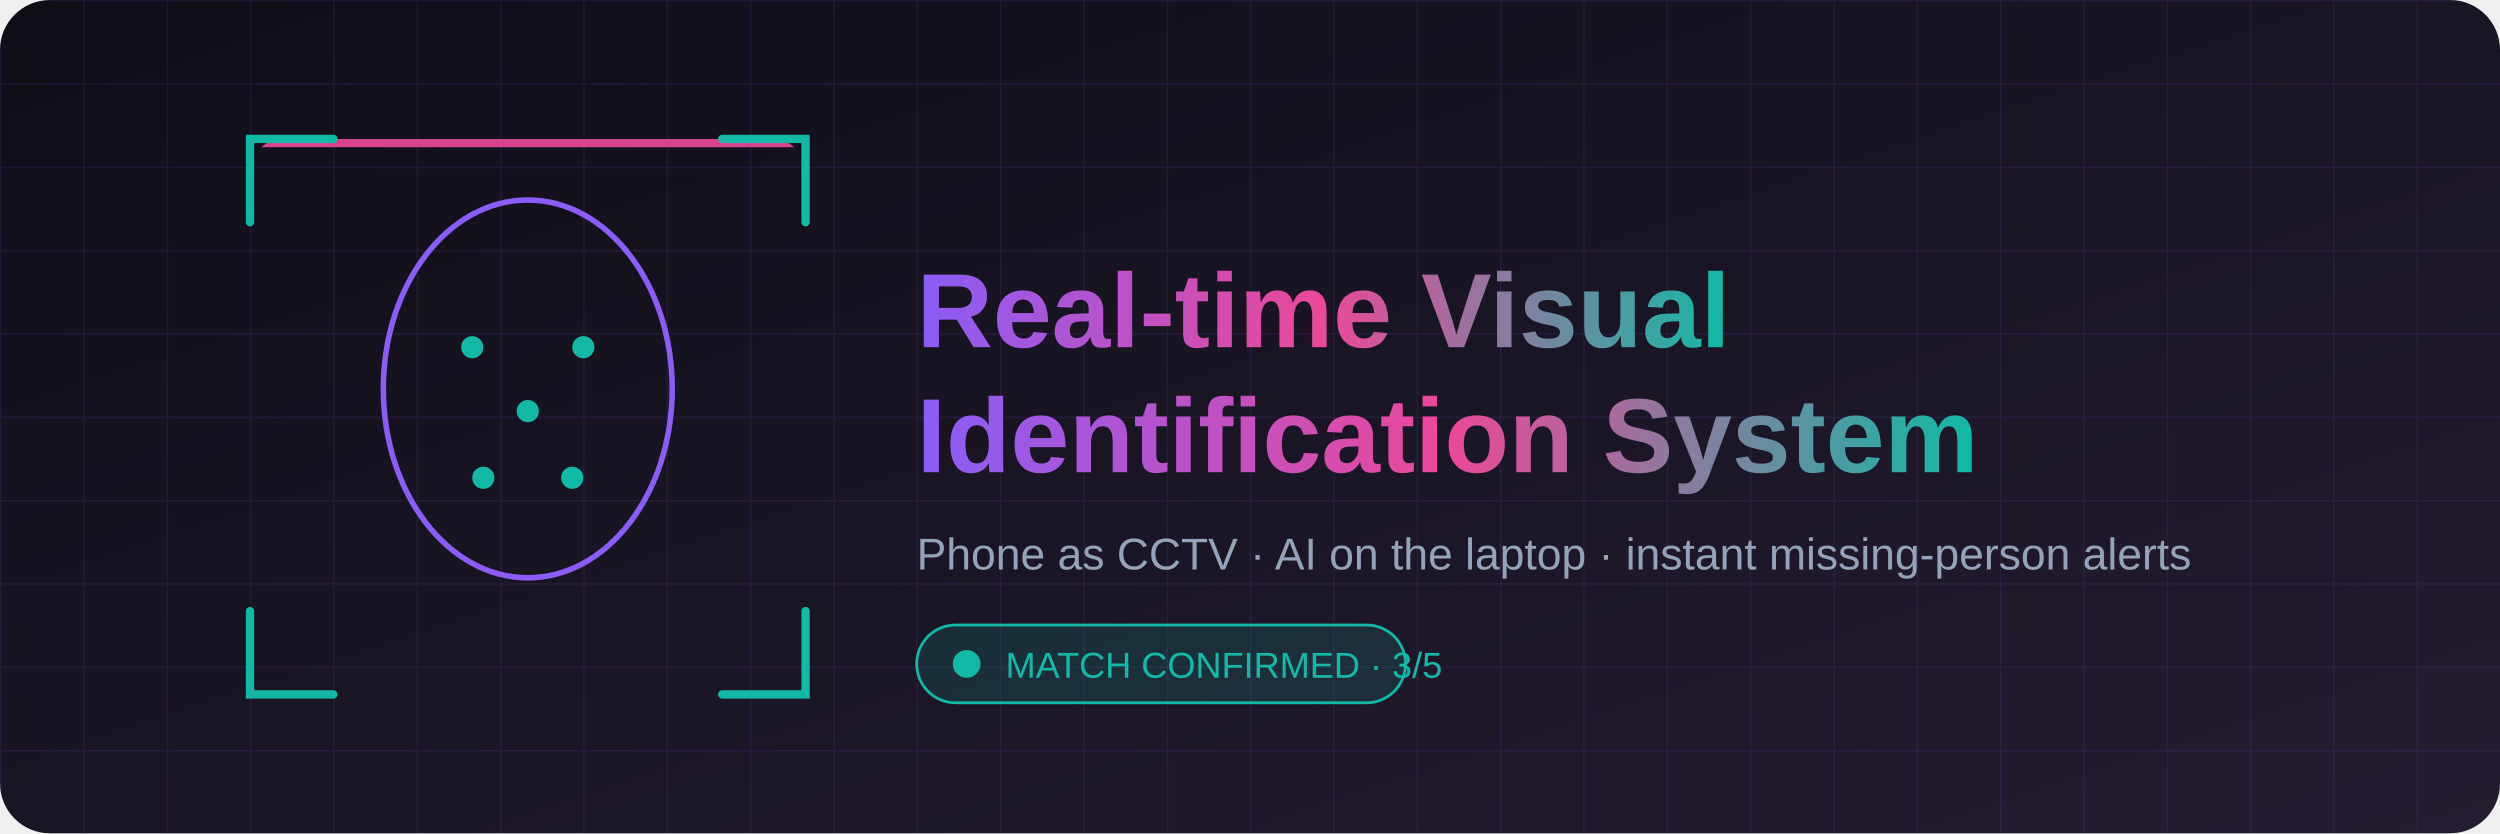
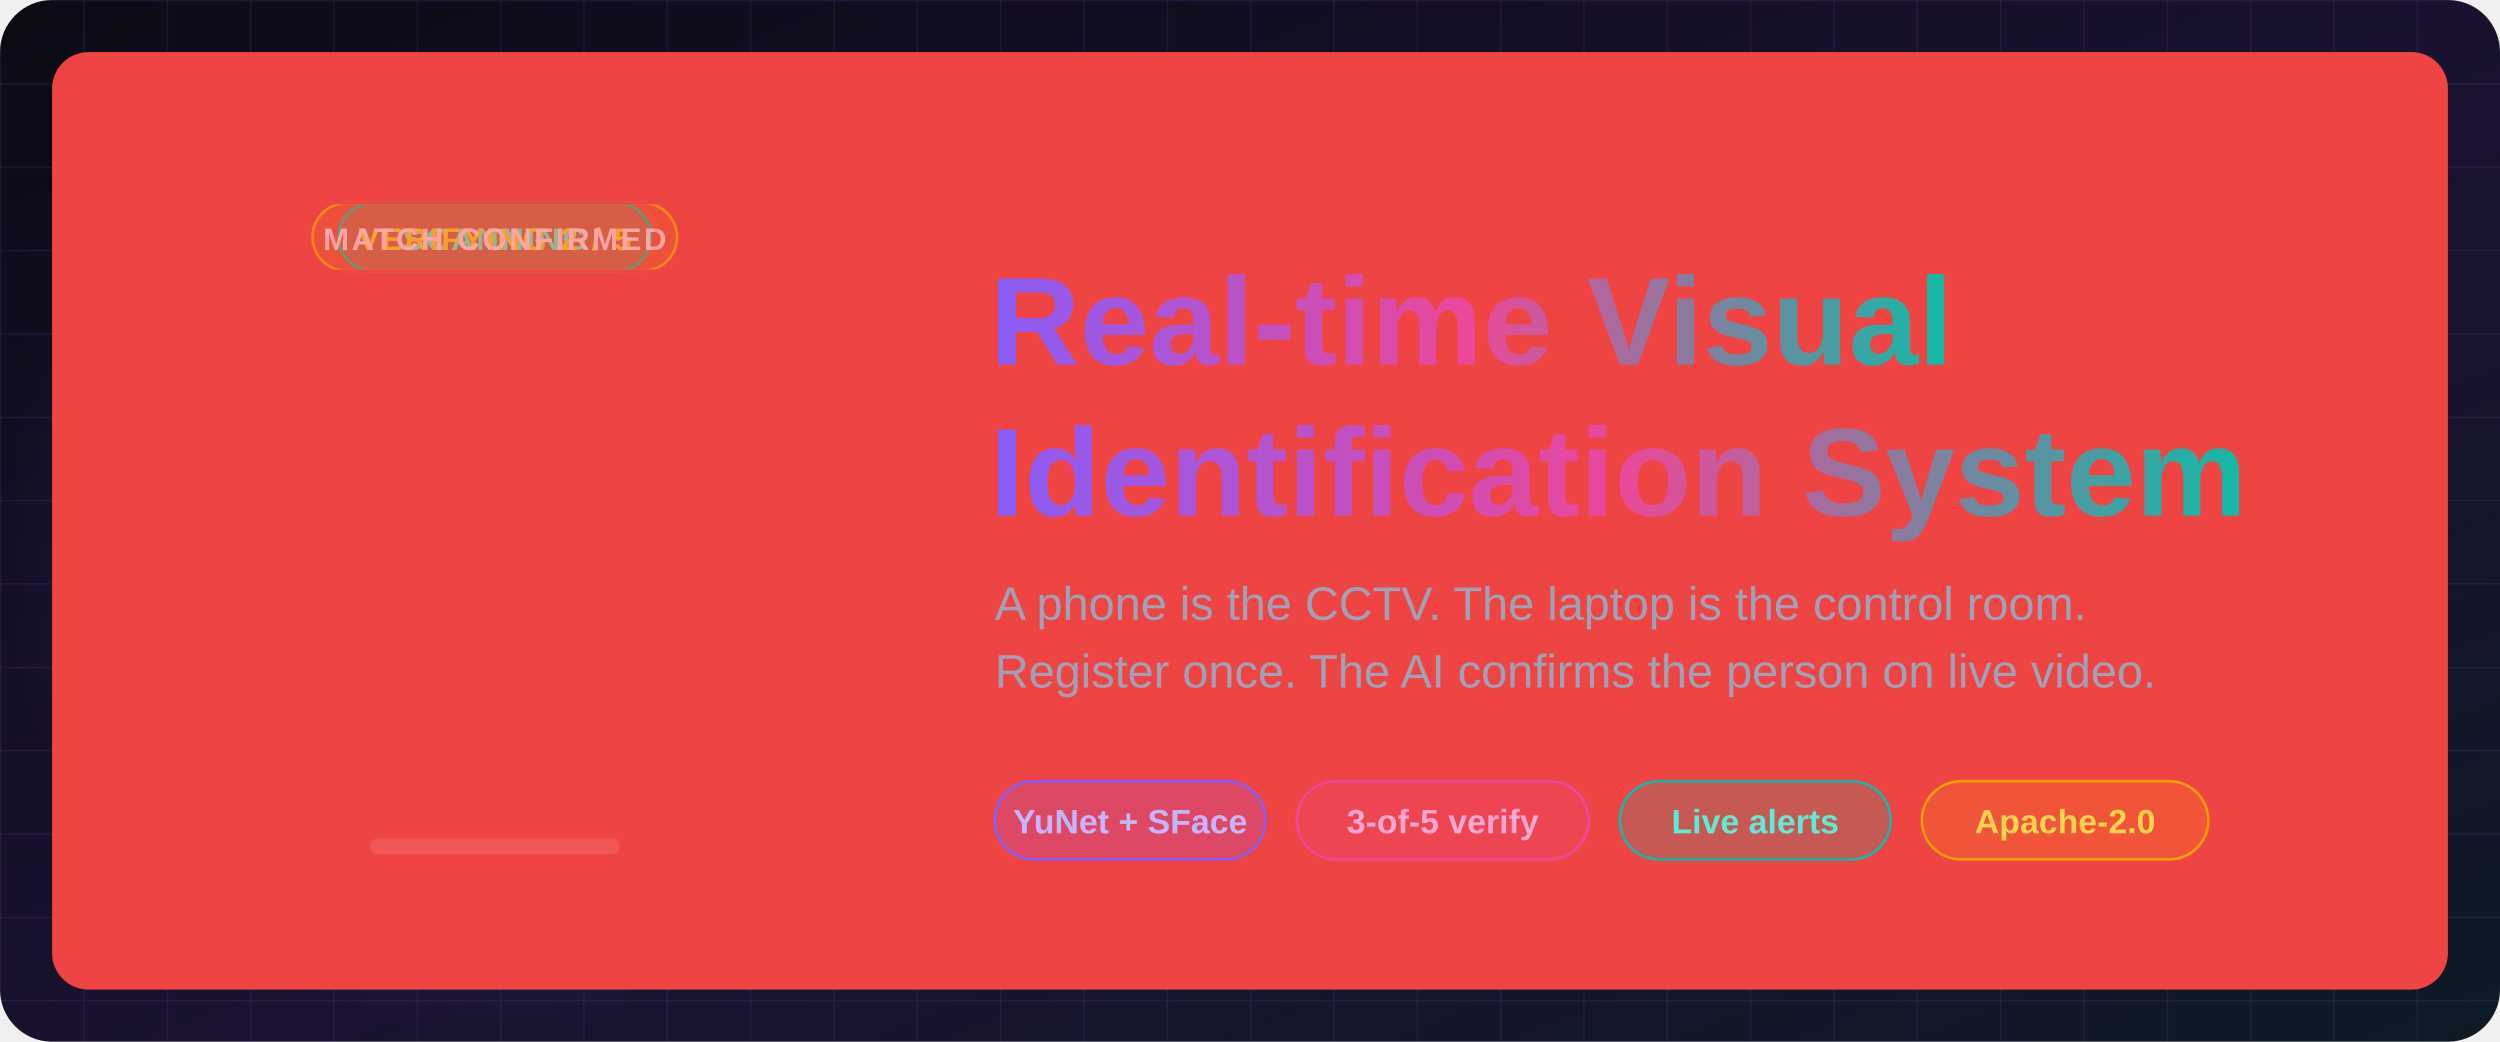
- <svg xmlns="http://www.w3.org/2000/svg" viewBox="0 0 900 300" width="900" height="300" role="img" aria-label="Real-time Visual Identification System">
+ <svg xmlns="http://www.w3.org/2000/svg" viewBox="0 0 960 400" width="960" height="400" role="img" aria-label="Real-time Visual Identification System: a face is scanned, locked on, verified and matched">
  <defs>
    <linearGradient id="bg" x1="0" y1="0" x2="1" y2="1">
-       <stop offset="0" stop-color="#0f0e17" />
-       <stop offset="1" stop-color="#241c30" />
+       <stop offset="0" stop-color="#0b0a14" />
+       <stop offset=".55" stop-color="#1a1230" />
+       <stop offset="1" stop-color="#0d1a24" />
    </linearGradient>
-     <linearGradient id="tx" x1="0" x2="1">
+     <linearGradient id="title" x1="0" x2="1">
      <stop offset="0" stop-color="#8b5cf6" />
      <stop offset=".5" stop-color="#ec4899" />
      <stop offset="1" stop-color="#14b8a6" />
    </linearGradient>
-     <pattern id="grid" width="30" height="30" patternUnits="userSpaceOnUse">
-       <path d="M30 0H0V30" fill="none" stroke="#8b5cf6" stroke-opacity=".12" />
+     <linearGradient id="shine" x1="0" x2="1">
+       <stop offset="0" stop-color="#fff" stop-opacity="0" />
+       <stop offset=".5" stop-color="#fff" stop-opacity=".55" />
+       <stop offset="1" stop-color="#fff" stop-opacity="0" />
+     </linearGradient>
+     <linearGradient id="scan" x1="0" y1="0" x2="0" y2="1">
+       <stop offset="0" stop-color="#14b8a6" stop-opacity="0" />
+       <stop offset=".5" stop-color="#5eead4" stop-opacity=".95" />
+       <stop offset="1" stop-color="#14b8a6" stop-opacity="0" />
+     </linearGradient>
+     <radialGradient id="glow" cx=".5" cy=".5" r=".5">
+       <stop offset="0" stop-color="#8b5cf6" stop-opacity=".35" />
+       <stop offset="1" stop-color="#8b5cf6" stop-opacity="0" />
+     </radialGradient>
+     <pattern id="grid" width="32" height="32" patternUnits="userSpaceOnUse">
+       <path d="M32 0H0V32" fill="none" stroke="#8b5cf6" stroke-opacity=".13" />
+       <animateTransform attributeName="patternTransform" type="translate" from="0 0" to="32 32" dur="6s" repeatCount="indefinite" />
    </pattern>
-     <clipPath id="face">
-       <rect x="90" y="50" width="200" height="200" rx="12" />
+     <clipPath id="clipText">
+       <rect x="380" y="92" width="540" height="130" />
+     </clipPath>
+     <clipPath id="clipHead">
+       <ellipse cx="190" cy="206" rx="62" ry="80" />
    </clipPath>
  </defs>
-   <rect width="900" height="300" rx="18" fill="url(#bg)" />
-   <rect width="900" height="300" rx="18" fill="url(#grid)" />
-   <g clip-path="url(#face)">
-     <ellipse cx="190" cy="140" rx="52" ry="68" fill="none" stroke="#8b5cf6" stroke-width="2" />
-     <g fill="#14b8a6">
-       <circle cx="170" cy="125" r="4" />
-       <circle cx="210" cy="125" r="4" />
-       <circle cx="190" cy="148" r="4" />
-       <circle cx="174" cy="172" r="4" />
-       <circle cx="206" cy="172" r="4" />
-       <animate attributeName="opacity" values=".3;1;.3" dur="2s" repeatCount="indefinite" />
-     </g>
-     <rect x="90" y="50" width="200" height="3" fill="#ec4899" opacity=".9">
-       <animate attributeName="y" values="50;247;50" dur="3s" repeatCount="indefinite" />
+   <rect width="960" height="400" rx="20" fill="url(#bg)" />
+   <rect width="960" height="400" rx="20" fill="url(#grid)" />
+   <circle cx="190" cy="206" r="190" fill="url(#glow)">
+     <animate attributeName="r" values="170;205;170" dur="5s" repeatCount="indefinite" />
+   </circle>
+   <g fill="#c4b5fd">
+     <circle cx="70" cy="340" r="2">
+       <animate attributeName="cy" values="360;40" dur="9s" repeatCount="indefinite" />
+       <animate attributeName="opacity" values="0;.9;0" dur="9s" repeatCount="indefinite" />
+     </circle>
+     <circle cx="330" cy="360" r="1.6">
+       <animate attributeName="cy" values="380;30" dur="7s" begin="1s" repeatCount="indefinite" />
+       <animate attributeName="opacity" values="0;.8;0" dur="7s" begin="1s" repeatCount="indefinite" />
+     </circle>
+     <circle cx="560" cy="350" r="2.2">
+       <animate attributeName="cy" values="370;40" dur="10s" begin="2s" repeatCount="indefinite" />
+       <animate attributeName="opacity" values="0;.8;0" dur="10s" begin="2s" repeatCount="indefinite" />
+     </circle>
+     <circle cx="760" cy="360" r="1.8">
+       <animate attributeName="cy" values="380;30" dur="8s" begin="3s" repeatCount="indefinite" />
+       <animate attributeName="opacity" values="0;.9;0" dur="8s" begin="3s" repeatCount="indefinite" />
+     </circle>
+     <circle cx="900" cy="330" r="2">
+       <animate attributeName="cy" values="350;50" dur="11s" begin=".5s" repeatCount="indefinite" />
+       <animate attributeName="opacity" values="0;.8;0" dur="11s" begin=".5s" repeatCount="indefinite" />
+     </circle>
+     <circle cx="450" cy="370" r="1.4">
+       <animate attributeName="cy" values="390;30" dur="12s" begin="4s" repeatCount="indefinite" />
+       <animate attributeName="opacity" values="0;.7;0" dur="12s" begin="4s" repeatCount="indefinite" />
+     </circle>
+   </g>
+   <g fill="none" stroke="#14b8a6">
+     <circle cx="190" cy="206" r="60">
+       <animate attributeName="r" values="60;175" dur="3.6s" repeatCount="indefinite" />
+       <animate attributeName="stroke-opacity" values=".55;0" dur="3.6s" repeatCount="indefinite" />
+     </circle>
+     <circle cx="190" cy="206" r="60">
+       <animate attributeName="r" values="60;175" dur="3.6s" begin="1.2s" repeatCount="indefinite" />
+       <animate attributeName="stroke-opacity" values=".55;0" dur="3.6s" begin="1.2s" repeatCount="indefinite" />
+     </circle>
+     <circle cx="190" cy="206" r="60">
+       <animate attributeName="r" values="60;175" dur="3.6s" begin="2.4s" repeatCount="indefinite" />
+       <animate attributeName="stroke-opacity" values=".55;0" dur="3.6s" begin="2.4s" repeatCount="indefinite" />
+     </circle>
+   </g>
+   <g stroke="#a78bfa" fill="none" stroke-width="1.3">
+     <ellipse cx="190" cy="206" rx="62" ry="80" stroke-width="2" />
+     <ellipse cx="190" cy="206" rx="40" ry="80" stroke-opacity=".6">
+       <animate attributeName="rx" values="40;12;40;62;40" dur="8s" repeatCount="indefinite" />
+     </ellipse>
+     <ellipse cx="190" cy="206" rx="18" ry="80" stroke-opacity=".45">
+       <animate attributeName="rx" values="18;54;18;4;18" dur="8s" repeatCount="indefinite" />
+     </ellipse>
+     <path d="M130 186H250M135 226H245M150 252H230" stroke-opacity=".4" />
+     <path d="M148 150Q190 128 232 150" stroke-opacity=".5" />
+   </g>
+   <g fill="#5eead4">
+     <circle cx="168" cy="190" r="3.5" />
+     <circle cx="212" cy="190" r="3.5" />
+     <circle cx="190" cy="214" r="3.5" />
+     <circle cx="172" cy="240" r="3.5" />
+     <circle cx="208" cy="240" r="3.5" />
+     <animate attributeName="opacity" values=".35;1;.35" dur="1.6s" repeatCount="indefinite" />
+   </g>
+   <g stroke="#5eead4" stroke-opacity=".55" stroke-width="1" fill="none">
+     <path d="M168 190L190 214L212 190M172 240L190 214L208 240" />
+   </g>
+   <g clip-path="url(#clipHead)">
+     <rect x="120" y="120" width="140" height="26" fill="url(#scan)">
+       <animate attributeName="y" values="110;270;110" dur="3.2s" repeatCount="indefinite" />
    </rect>
  </g>
-   <g fill="none" stroke="#14b8a6" stroke-width="3" stroke-linecap="round">
-     <path d="M90 80V50H120" />
-     <path d="M260 50H290V80" />
-     <path d="M90 220V250H120" />
-     <path d="M260 250H290V220" />
-     <animate attributeName="stroke-opacity" values="1;.4;1" dur="1.6s" repeatCount="indefinite" />
+   <style>
+     @keyframes lock{0%{transform:scale(1.7);opacity:0}12%{opacity:1}26%{transform:scale(1)}90%{transform:scale(1);opacity:1}100%{transform:scale(1.15);opacity:0}}
+     @keyframes s1{0%,34%{opacity:1}38%,100%{opacity:0}}
+     @keyframes s2{0%,34%{opacity:0}38%,58%{opacity:1}62%,100%{opacity:0}}
+     @keyframes s3{0%,60%{opacity:0;transform:scale(.7)}66%{opacity:1;transform:scale(1.08)}70%,90%{opacity:1;transform:scale(1)}96%,100%{opacity:0}}
+     @keyframes flash{0%,60%{opacity:0}63%{opacity:.3}78%,100%{opacity:0}}
+     @keyframes fill{0%,36%{width:0}56%{width:96px}100%{width:96px}}
+     @keyframes shine{from{transform:translateX(-420px) skewX(-20deg)}to{transform:translateX(560px) skewX(-20deg)}}
+     .brackets{transform-box:fill-box;transform-origin:center;animation:lock 9s ease-in-out infinite}
+     .s1{animation:s1 9s infinite}.s2{animation:s2 9s infinite}
+     .s3{animation:s3 9s infinite;transform-box:fill-box;transform-origin:center}
+     .flash{animation:flash 9s infinite}
+     .shine{animation:shine 4.5s linear infinite}
+     .cap{font:600 12px 'Segoe UI',Arial,sans-serif;letter-spacing:.08em}
+   </style>
+   <g class="brackets" fill="none" stroke-width="4" stroke-linecap="round">
+     <path d="M112 142V112H142" />
+     <path d="M238 112H268V142" />
+     <path d="M112 270V300H142" />
+     <path d="M238 300H268V270" />
+     <animate attributeName="stroke" values="#14b8a6;#14b8a6;#f59e0b;#f59e0b;#ef4444;#ef4444;#14b8a6" keyTimes="0;.28;.36;.55;.62;.9;1" dur="9s" repeatCount="indefinite" />
  </g>
-   <text x="330" y="125" font-family="Segoe UI,Arial,sans-serif" font-size="38" font-weight="800" fill="url(#tx)">Real-time Visual</text>
-   <text x="330" y="170" font-family="Segoe UI,Arial,sans-serif" font-size="38" font-weight="800" fill="url(#tx)">Identification System</text>
-   <text x="330" y="205" font-family="Segoe UI,Arial,sans-serif" font-size="16" fill="#94a3b8">Phone as CCTV · AI on the laptop · instant missing-person alerts</text>
-   <rect x="330" y="225" width="176" height="28" rx="14" fill="#14b8a6" fill-opacity=".15" stroke="#14b8a6" />
-   <circle cx="348" cy="239" r="5" fill="#14b8a6">
-     <animate attributeName="r" values="4;7;4" dur="1.4s" repeatCount="indefinite" />
-   </circle>
-   <text x="362" y="244" font-family="Segoe UI,Arial,sans-serif" font-size="13" fill="#14b8a6">MATCH CONFIRMED · 3/5</text>
+   <rect x="20" y="20" width="920" height="360" rx="14" fill="#ef4444" class="flash" />
+   <g transform="translate(190 92)" text-anchor="middle">
+     <g class="s1">
+       <rect x="-60" y="-14" width="120" height="26" rx="13" fill="#14b8a6" fill-opacity=".18" stroke="#14b8a6" />
+       <text class="cap" y="4" fill="#5eead4">SCANNING</text>
+     </g>
+     <g class="s2">
+       <rect x="-70" y="-14" width="140" height="26" rx="13" fill="#f59e0b" fill-opacity=".18" stroke="#f59e0b" />
+       <text class="cap" y="4" fill="#fbbf24">VERIFYING 2 / 5</text>
+     </g>
+     <g class="s3">
+       <rect x="-76" y="-14" width="152" height="26" rx="13" fill="#ef4444" fill-opacity=".25" stroke="#ef4444" />
+       <text class="cap" y="4" fill="#fca5a5">MATCH CONFIRMED</text>
+     </g>
+   </g>
+   <g transform="translate(142 322)">
+     <rect width="96" height="6" rx="3" fill="#ffffff" fill-opacity=".1" />
+     <rect height="6" rx="3" fill="#14b8a6" style="animation:fill 9s linear infinite" />
+   </g>
+   <g font-family="'Segoe UI',Arial,sans-serif">
+     <text x="380" y="140" font-size="48" font-weight="800" fill="url(#title)">Real-time Visual</text>
+     <text x="380" y="198" font-size="48" font-weight="800" fill="url(#title)">Identification System</text>
+     <g clip-path="url(#clipText)">
+       <rect class="shine" x="0" y="92" width="120" height="130" fill="url(#shine)" />
+     </g>
+     <text x="382" y="238" font-size="18" fill="#a1a1b5">A phone is the CCTV. The laptop is the control room.</text>
+     <text x="382" y="264" font-size="18" fill="#a1a1b5">Register once. The AI confirms the person on live video.</text>
+   </g>
+   <g font-family="'Segoe UI',Arial,sans-serif" font-size="13" font-weight="600">
+     <g transform="translate(382 300)">
+       <rect width="104" height="30" rx="15" fill="#8b5cf6" fill-opacity=".18" stroke="#8b5cf6" />
+       <text x="52" y="20" text-anchor="middle" fill="#c4b5fd">YuNet + SFace</text>
+     </g>
+     <g transform="translate(498 300)">
+       <rect width="112" height="30" rx="15" fill="#ec4899" fill-opacity=".18" stroke="#ec4899" />
+       <text x="56" y="20" text-anchor="middle" fill="#f9a8d4">3-of-5 verify</text>
+     </g>
+     <g transform="translate(622 300)">
+       <rect width="104" height="30" rx="15" fill="#14b8a6" fill-opacity=".18" stroke="#14b8a6" />
+       <text x="52" y="20" text-anchor="middle" fill="#5eead4">Live alerts</text>
+     </g>
+     <g transform="translate(738 300)">
+       <rect width="110" height="30" rx="15" fill="#f59e0b" fill-opacity=".18" stroke="#f59e0b" />
+       <text x="55" y="20" text-anchor="middle" fill="#fcd34d">Apache-2.0</text>
+     </g>
+   </g>
</svg>
